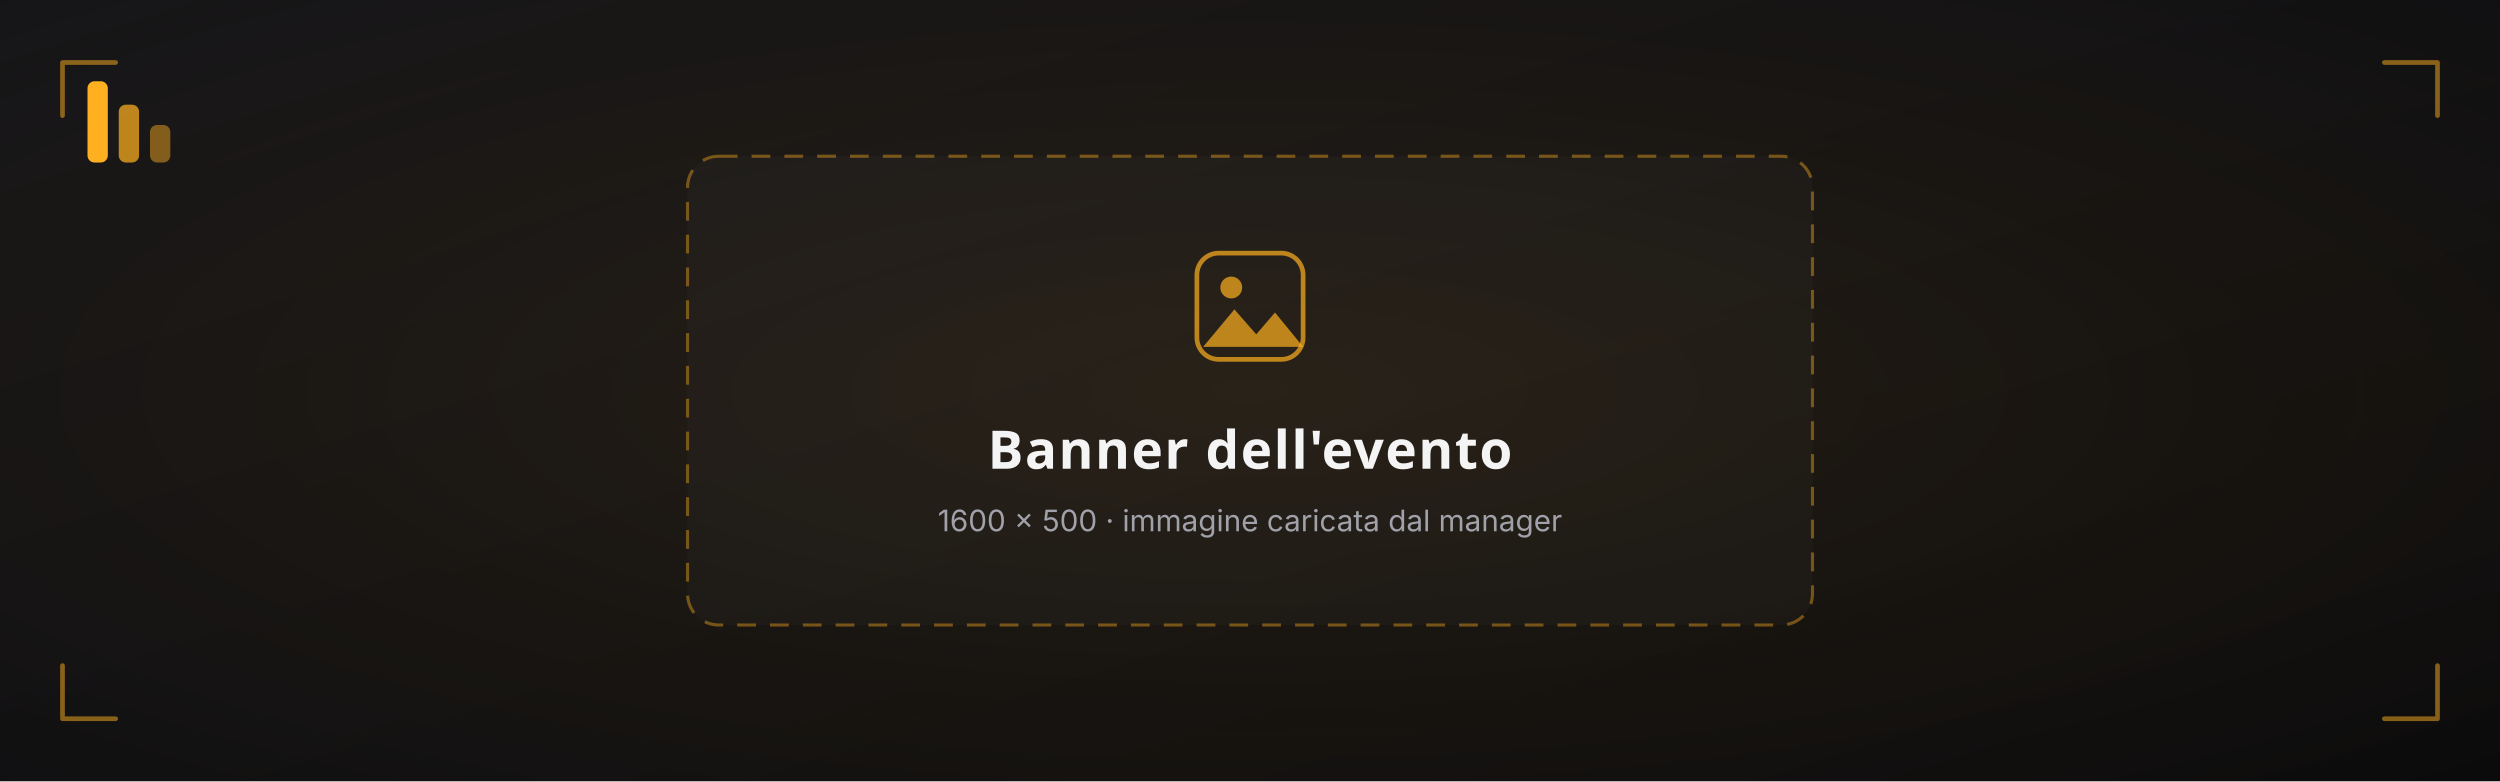
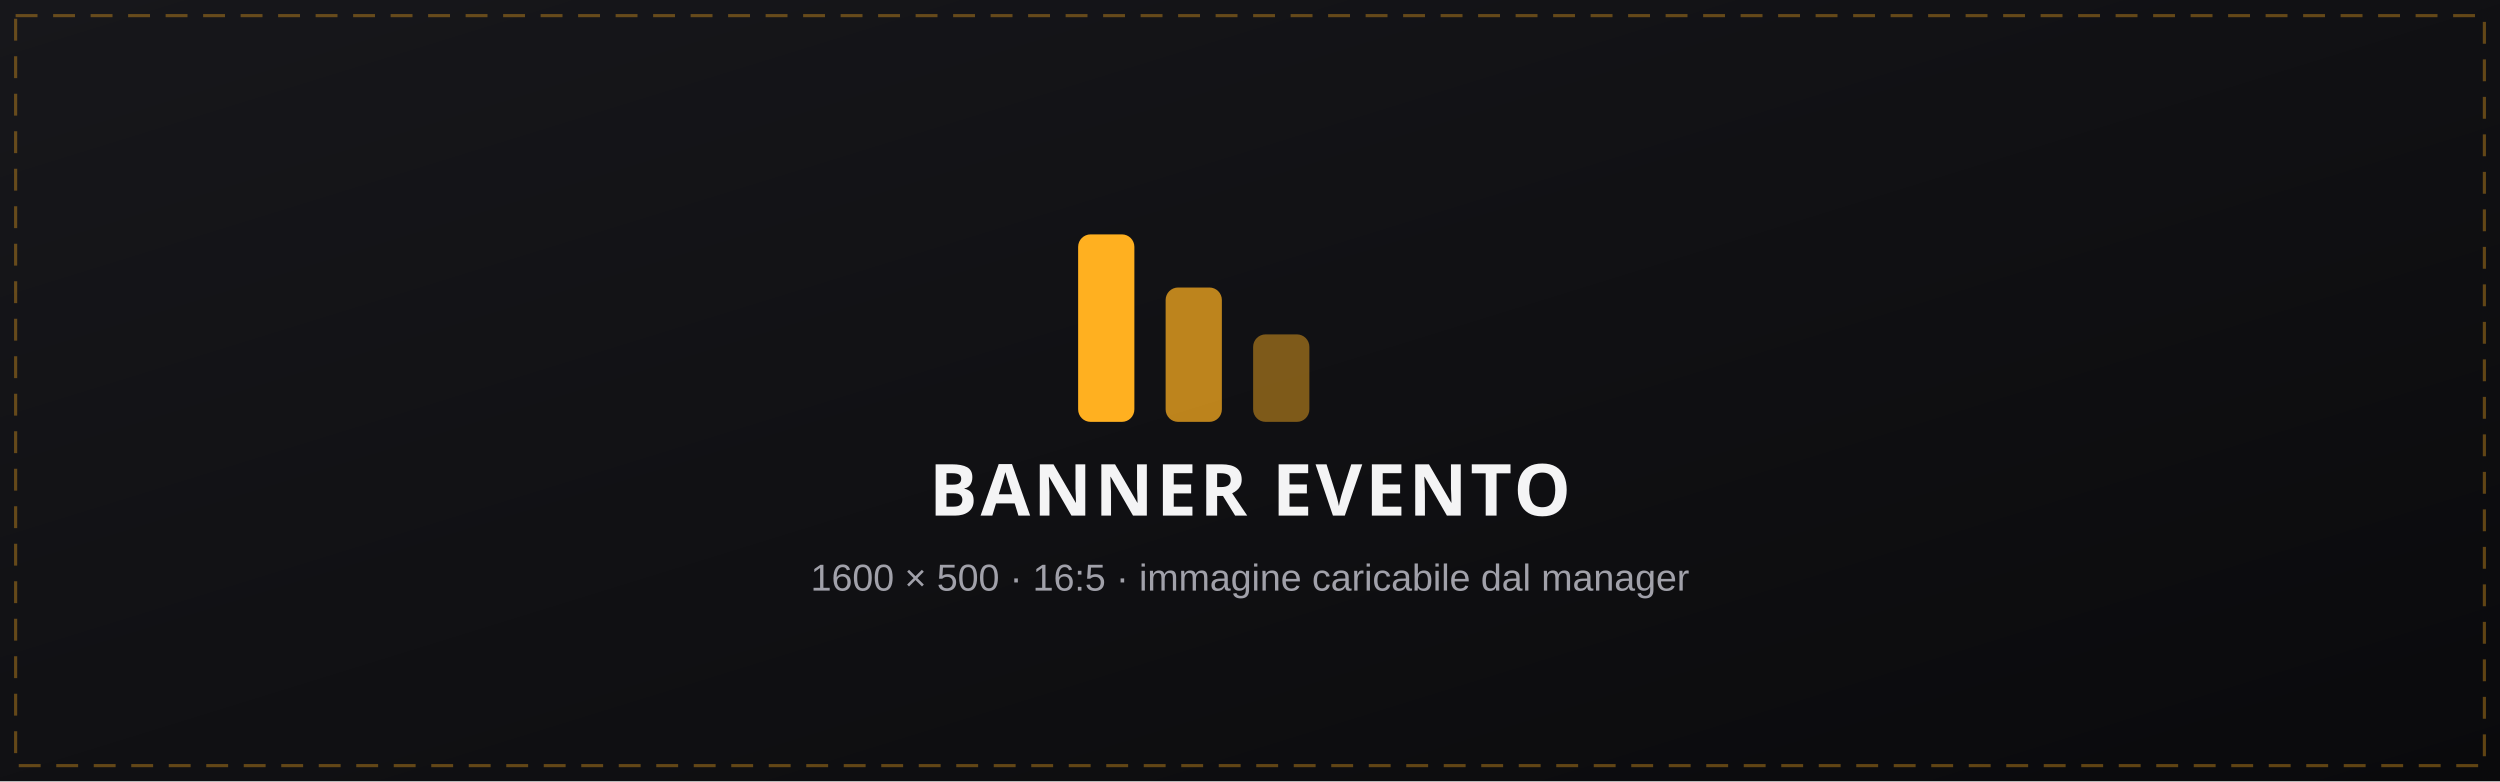
<svg xmlns="http://www.w3.org/2000/svg" width="1600" height="500" viewBox="0 0 1600 500" role="img" aria-label="Banner evento — segnaposto">
  <defs>
-     <linearGradient id="ebbg" x1="0" y1="0" x2="1" y2="1">
-       <stop offset="0" stop-color="#141418" />
+     <linearGradient id="bg" x1="0" y1="0" x2="1" y2="1">
+       <stop offset="0" stop-color="#17171b" />
      <stop offset="1" stop-color="#0a0a0c" />
    </linearGradient>
-     <radialGradient id="ebpool" cx="0.5" cy="0.5" r="0.75">
-       <stop offset="0" stop-color="#ffb020" stop-opacity="0.09" />
-       <stop offset="1" stop-color="#ffb020" stop-opacity="0" />
-     </radialGradient>
  </defs>
-   <rect width="1600" height="500" fill="url(#ebbg)" />
-   <rect width="1600" height="500" fill="url(#ebpool)" />
-   <g transform="translate(56,52)">
-     <rect x="0" y="0" width="13" height="52" rx="4.5" fill="#ffb020" />
-     <rect x="20" y="15" width="13" height="37" rx="4.5" fill="#ffb020" opacity="0.72" />
-     <rect x="40" y="28" width="13" height="24" rx="4.5" fill="#ffb020" opacity="0.46" />
+   <rect width="1600" height="500" fill="url(#bg)" />
+   <rect x="10" y="10" width="1580" height="480" fill="none" stroke="#ffb020" stroke-opacity="0.35" stroke-width="2" stroke-dasharray="14 10" />
+   <g transform="translate(690,150)" fill="#ffb020">
+     <rect x="0" y="0" width="36" height="120" rx="8" />
+     <rect x="56" y="34" width="36" height="86" rx="8" opacity="0.72" />
+     <rect x="112" y="64" width="36" height="56" rx="8" opacity="0.46" />
  </g>
-   <g stroke="#ffb020" stroke-opacity="0.5" stroke-width="3" stroke-linecap="round">
-     <path d="M40 40 h34 M40 40 v34" />
-     <path d="M1560 40 h-34 M1560 40 v34" />
-     <path d="M40 460 h34 M40 460 v-34" />
-     <path d="M1560 460 h-34 M1560 460 v-34" />
-   </g>
-   <rect x="440" y="100" width="720" height="300" rx="20" fill="#ffffff" fill-opacity="0.02" stroke="#ffb020" stroke-opacity="0.4" stroke-width="2" stroke-dasharray="12 9" />
-   <g transform="translate(800,196)">
-     <rect x="-34" y="-34" width="68" height="68" rx="14" fill="none" stroke="#ffb020" stroke-opacity="0.7" stroke-width="3" />
-     <circle cx="-12" cy="-12" r="7" fill="#ffb020" fill-opacity="0.7" />
-     <path d="M-30 26 l20 -24 14 16 12 -14 18 22 z" fill="#ffb020" fill-opacity="0.7" />
-   </g>
-   <text x="800" y="300" text-anchor="middle" font-family="'Space Grotesk','Segoe UI',system-ui,sans-serif" font-size="34" font-weight="700" fill="#f4f4f5" letter-spacing="1">Banner dell'evento</text>
-   <text x="800" y="340" text-anchor="middle" font-family="'Inter','Segoe UI',system-ui,sans-serif" font-size="19" fill="#a1a1aa">1600 × 500 · immagine caricata dal manager</text>
+   <text x="800" y="330" text-anchor="middle" font-family="'Space Grotesk','Segoe UI',sans-serif" font-size="46" font-weight="700" fill="#f4f4f5" letter-spacing="2">BANNER EVENTO</text>
+   <text x="800" y="378" text-anchor="middle" font-family="'Segoe UI',Arial,sans-serif" font-size="24" fill="#a1a1aa">1600 × 500 · 16:5 · immagine caricabile dal manager</text>
</svg>
